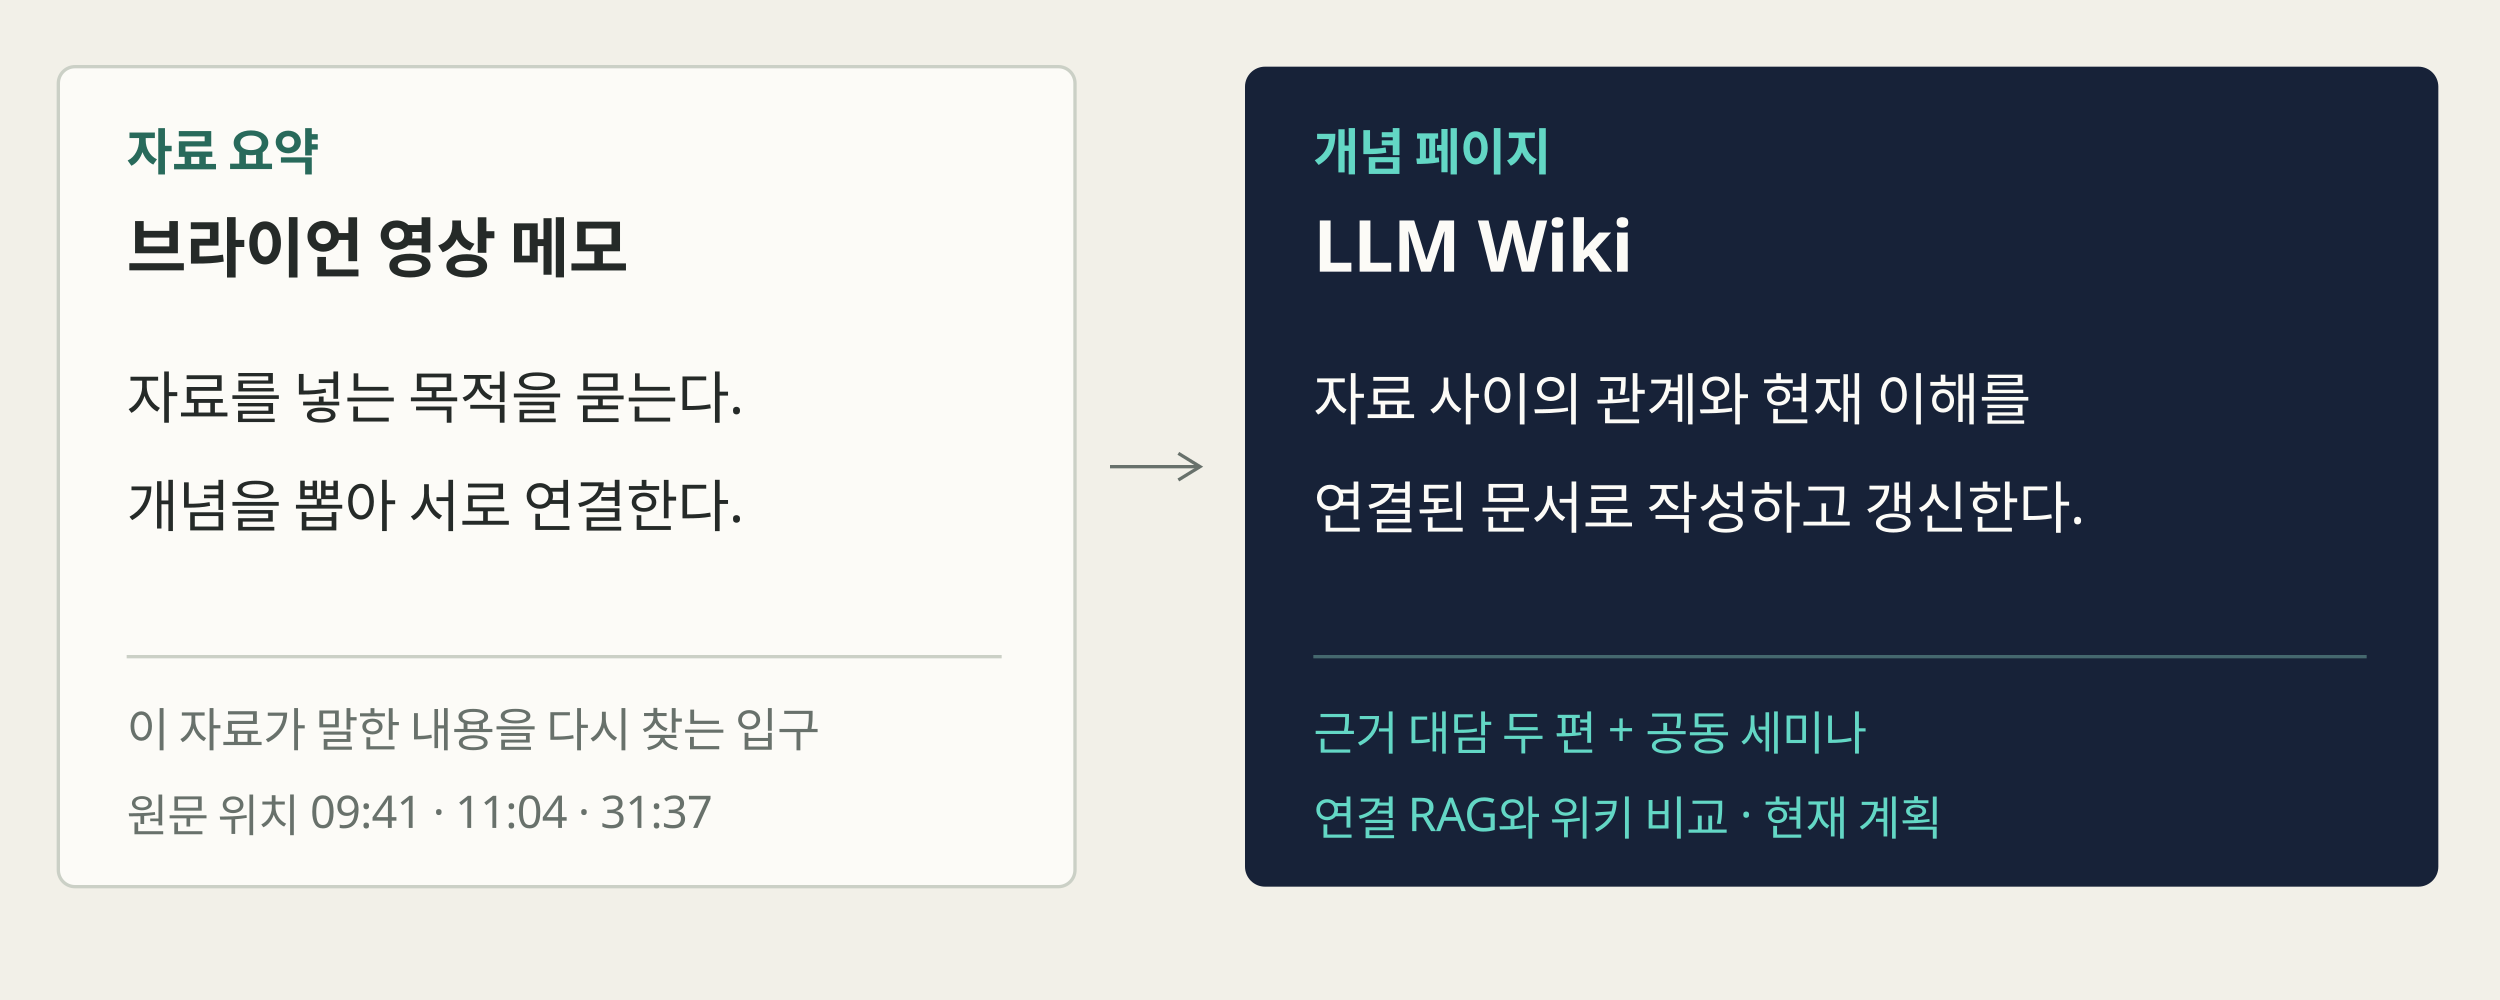
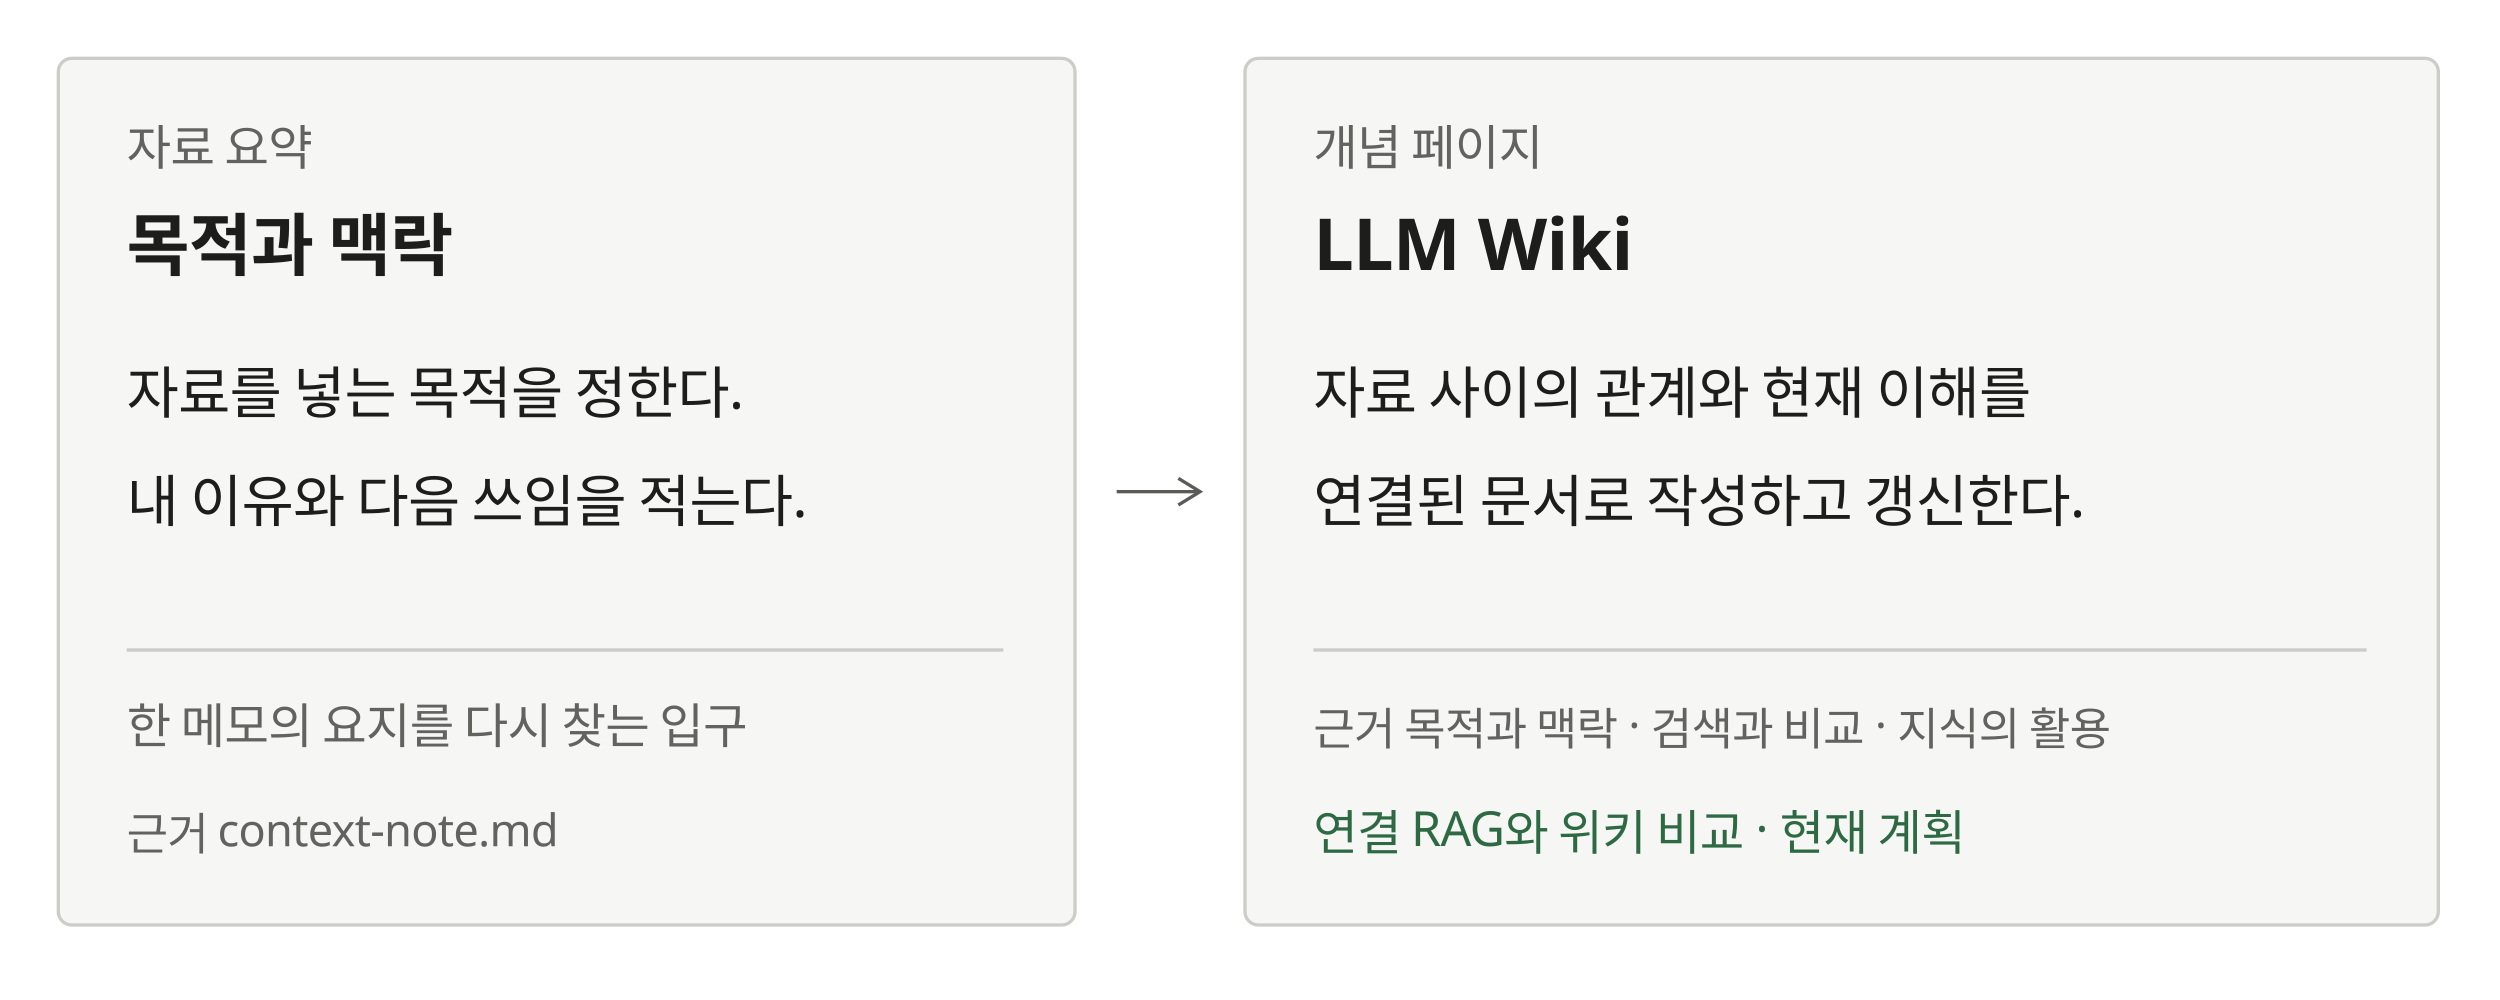
- <svg xmlns="http://www.w3.org/2000/svg" width="1500" height="600" viewBox="0 0 1500 600" role="img" aria-labelledby="title desc">
-   <rect width="1500" height="600" fill="#F2F0E8" />
+ <svg xmlns="http://www.w3.org/2000/svg" width="1500" height="600" viewBox="0 0 1500 600" style="background:#080808" role="img" aria-labelledby="title desc">
  <g font-family="'Noto Sans KR','Malgun Gothic','Apple SD Gothic Neo',sans-serif" letter-spacing="-.4">
-     <rect x="35" y="40" width="610" height="492" rx="10" fill="#FCFBF7" stroke="#CBD0C6" stroke-width="2" />
-     <text x="76" y="102" font-size="30" fill="#286A5B" font-weight="600" text-anchor="start">자료 요약</text>
-     <text x="76" y="163" font-size="39" fill="#252A28" font-weight="600" text-anchor="start">브라이언 영상 메모</text>
-     <text x="76" y="251" font-size="34" fill="#252A28" font-weight="400" text-anchor="start">자료를 넣는 목적을 묻는다.</text>
-     <text x="76" y="316" font-size="34" fill="#252A28" font-weight="400" text-anchor="start">개념을 뽑아 서로 연결한다.</text>
-     <path d="M76 394L601 394" fill="none" stroke="#CBD0C6" stroke-width="2" />
-     <text x="76" y="448" font-size="28" fill="#68716B" font-weight="400" text-anchor="start">이 자료가 말한 내용을 다시 찾는 입구</text>
-     <text x="76" y="499" font-size="27" fill="#68716B" font-weight="400" text-anchor="start">원문 위치  09:41 · 11:04 · 31:37</text>
-     <path d="M666 280L720 280" fill="none" stroke="#68716B" stroke-width="2" />
-     <path d="M707 272L720 280L707 288" fill="none" stroke="#68716B" stroke-width="2" />
-     <rect x="747" y="40" width="716" height="492" rx="12" fill="#172238" />
-     <text x="788" y="102" font-size="30" fill="#63D7C5" font-weight="600" text-anchor="start">개념 페이지</text>
-     <text x="788" y="163" font-size="43" fill="#FCFBF7" font-weight="600" text-anchor="start">LLM Wiki</text>
-     <text x="788" y="252" font-size="34" fill="#FCFBF7" font-weight="400" text-anchor="start">자료 사이의 관계와 현재 이해를</text>
-     <text x="788" y="317" font-size="34" fill="#FCFBF7" font-weight="400" text-anchor="start">연결된 문서로 작성하고 갱신한다.</text>
-     <path d="M788 394L1420 394" fill="none" stroke="#45686E" stroke-width="2" />
-     <text x="788" y="450" font-size="28" fill="#63D7C5" font-weight="400" text-anchor="start">근거  대담 두 편 + 공동 세미나</text>
-     <text x="788" y="501" font-size="28" fill="#63D7C5" font-weight="400" text-anchor="start">연결  RAG와 위키 비교 · 현재 계획</text>
+     <rect x="35" y="35" width="610" height="520" rx="8" fill="#F6F6F4" stroke="#CDCDC7" stroke-width="2" />
+     <text x="76" y="99" font-size="29" fill="#62625F" font-weight="400" text-anchor="start">자료 요약</text>
+     <text x="76" y="162" font-size="41" fill="#1D1D1B" font-weight="600" text-anchor="start">목적과 맥락</text>
+     <text x="76" y="248" font-size="34" fill="#1D1D1B" font-weight="400" text-anchor="start">자료를 넣는 목적을 정한다.</text>
+     <text x="76" y="313" font-size="34" fill="#1D1D1B" font-weight="400" text-anchor="start">내 이유와 다음 쓰임을 적는다.</text>
+     <path d="M76 390L602 390" fill="none" stroke="#CDCDC7" stroke-width="2" />
+     <text x="76" y="446" font-size="29" fill="#62625F" font-weight="400" text-anchor="start">한 메모의 요지를 다시 찾는 입구</text>
+     <text x="76" y="510" font-size="27" fill="#62625F" font-weight="400" text-anchor="start">근거  context-note.md</text>
+     <path d="M670 295L720 295" fill="none" stroke="#5A5A57" stroke-width="2" />
+     <path d="M707 287L720 295L707 303" fill="none" stroke="#5A5A57" stroke-width="2" />
+     <rect x="747" y="35" width="716" height="520" rx="8" fill="#F6F6F4" stroke="#CDCDC7" stroke-width="2" />
+     <text x="788" y="99" font-size="29" fill="#62625F" font-weight="400" text-anchor="start">개념 페이지</text>
+     <text x="788" y="162" font-size="43" fill="#1D1D1B" font-weight="600" text-anchor="start">LLM Wiki</text>
+     <text x="788" y="248" font-size="34" fill="#1D1D1B" font-weight="400" text-anchor="start">자료 사이의 관계와 현재 이해를</text>
+     <text x="788" y="313" font-size="34" fill="#1D1D1B" font-weight="400" text-anchor="start">연결된 문서로 작성하고 갱신한다.</text>
+     <path d="M788 390L1420 390" fill="none" stroke="#CDCDC7" stroke-width="2" />
+     <text x="788" y="447" font-size="27" fill="#62625F" font-weight="400" text-anchor="start">근거  목적과 맥락 · 검색과 비교 · 지식의 활용</text>
+     <text x="788" y="510" font-size="29" fill="#2D6A43" font-weight="400" text-anchor="start">연결  RAG와 위키 비교 · 현재 계획</text>
  </g>
</svg>
